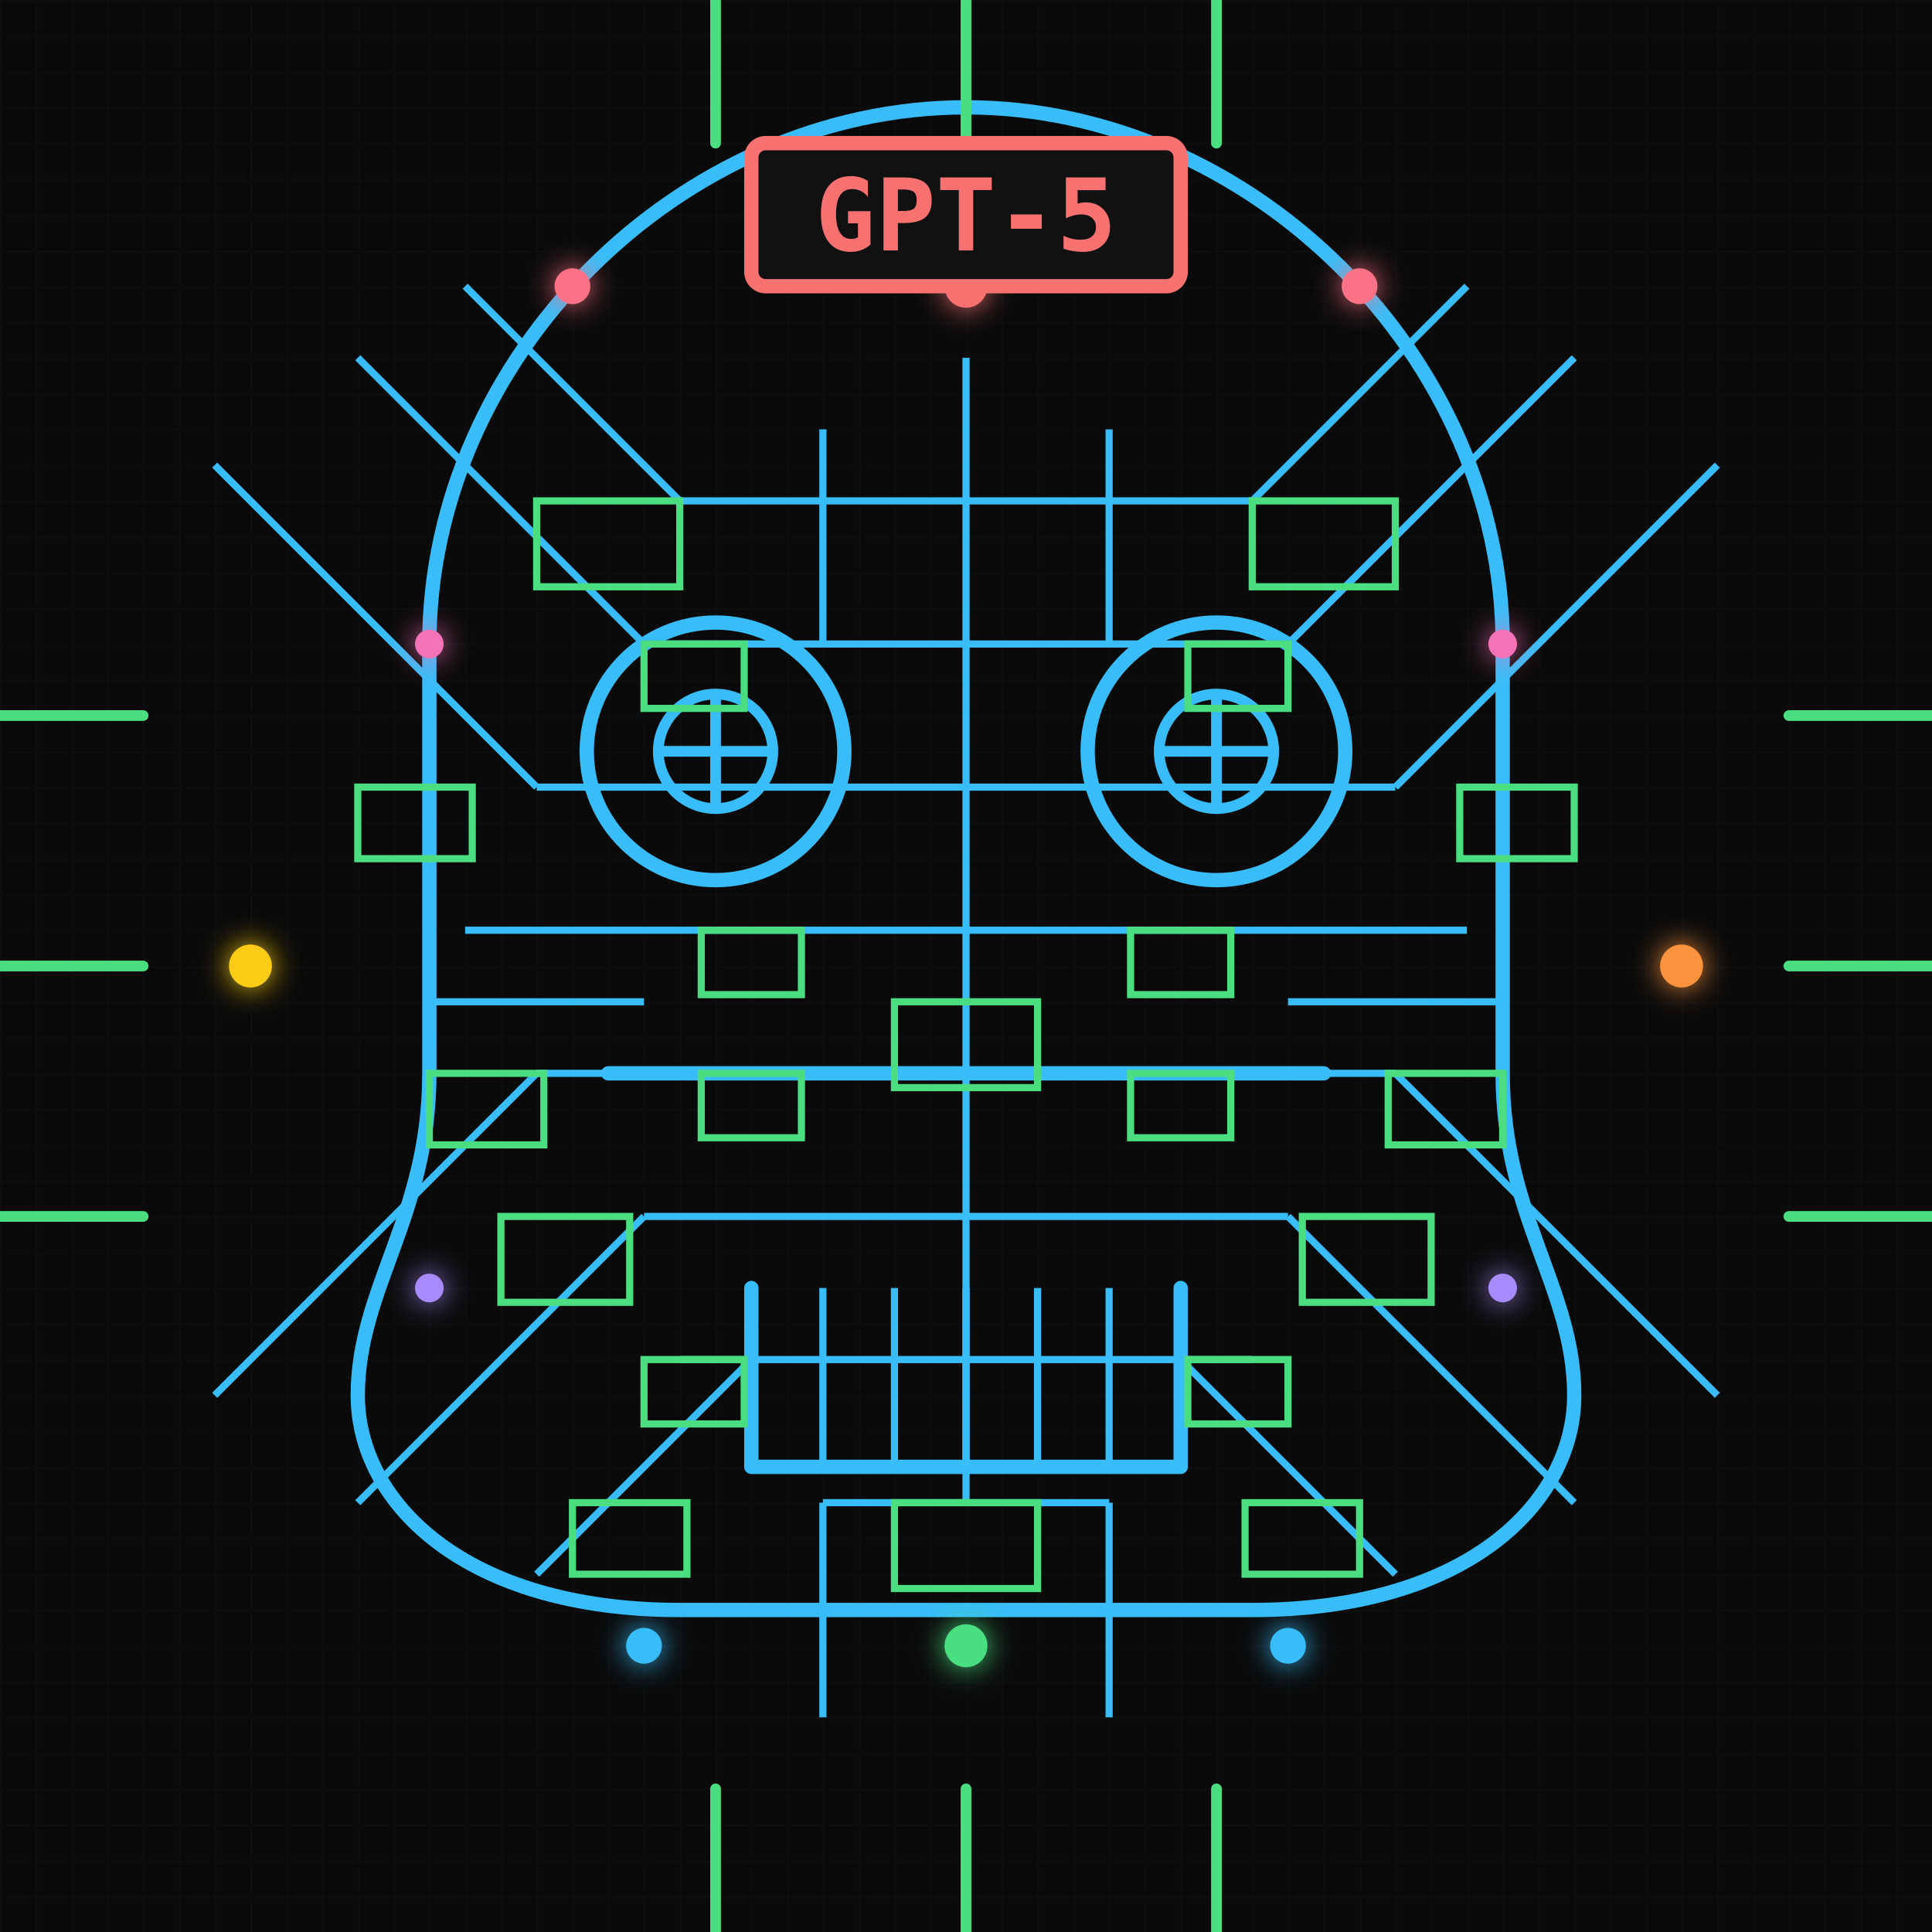
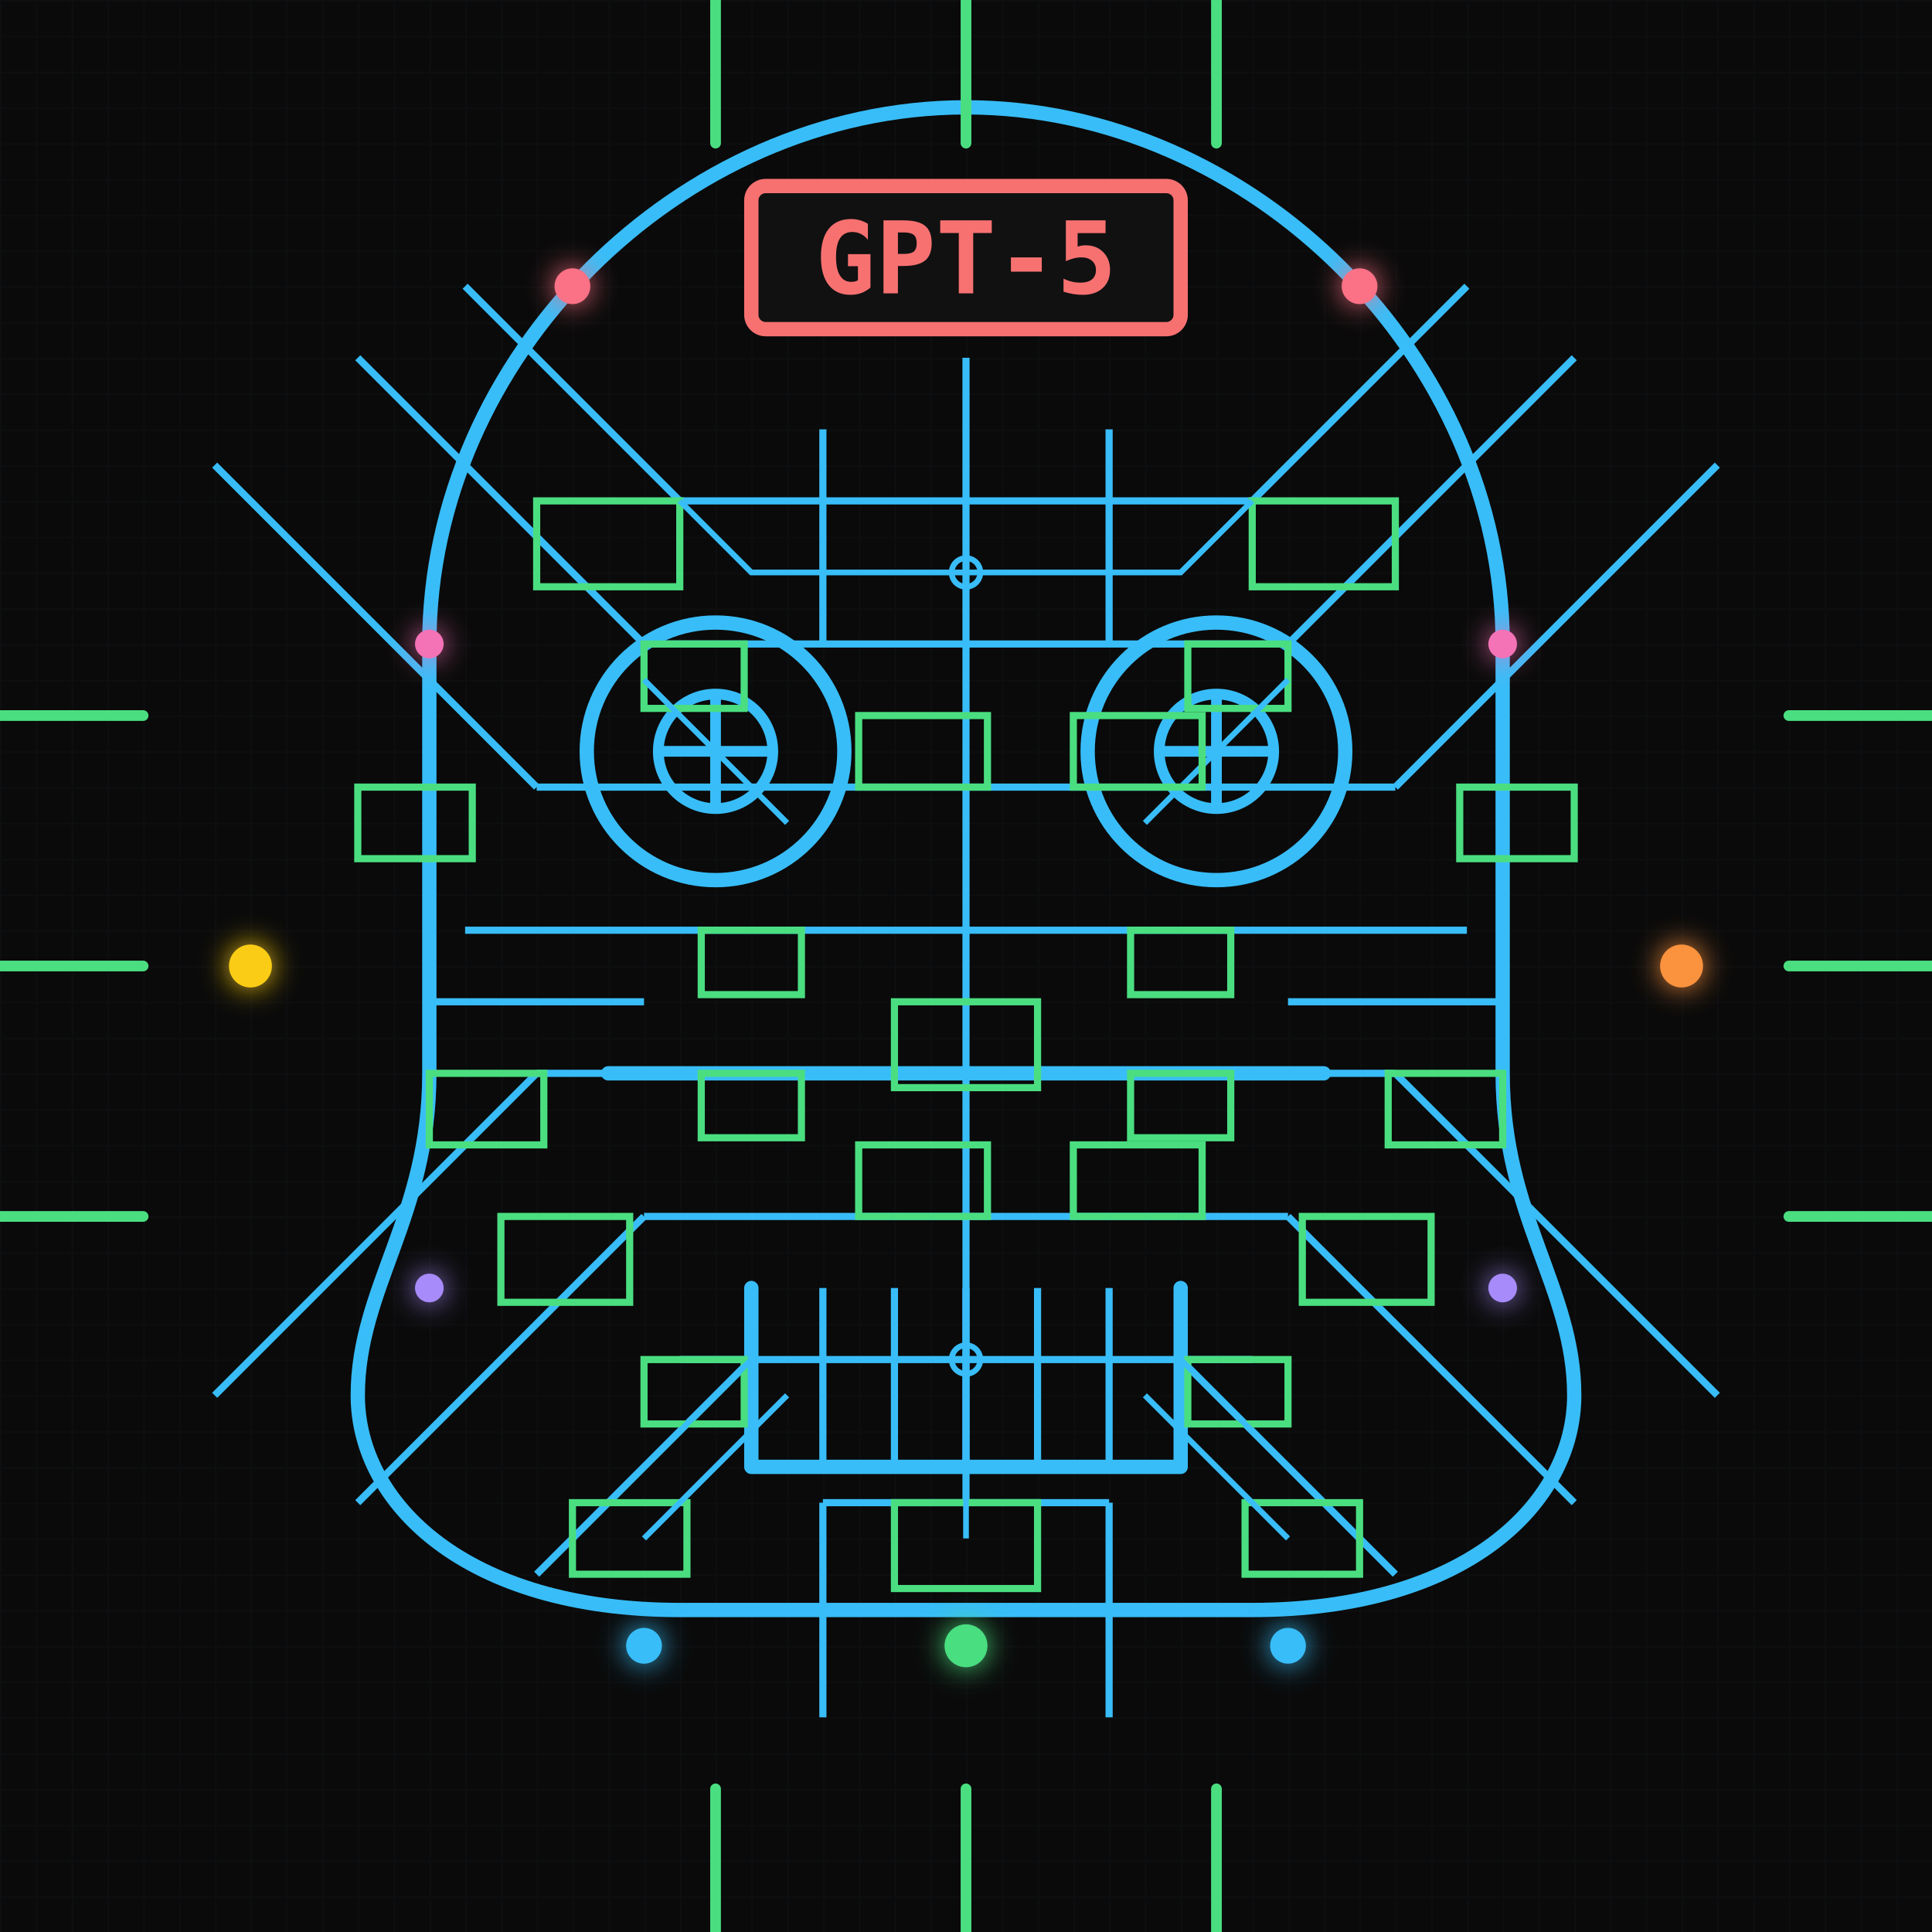
<svg xmlns="http://www.w3.org/2000/svg" viewBox="0 0 270 270" fill="none">
  <defs>
    <filter id="glow" x="-50%" y="-50%" width="200%" height="200%">
      <feGaussianBlur stdDeviation="2" result="blur" />
      <feMerge>
        <feMergeNode in="blur" />
        <feMergeNode in="SourceGraphic" />
      </feMerge>
    </filter>
    <pattern id="micro" width="5" height="5" patternUnits="userSpaceOnUse">
      <path d="M5 0H0V5" stroke="#1f2937" stroke-width="0.5" />
    </pattern>
  </defs>
  <rect width="270" height="270" fill="#0a0a0a" />
  <rect width="270" height="270" fill="url(#micro)" opacity="0.12" />
  <g id="skullOutline" stroke="#38bdf8" stroke-width="2" stroke-linecap="round" stroke-linejoin="round">
    <path d="M135 15c-40 0-75 35-75 75v60c0 20-10 30-10 45s15 30 45 30h80c30 0 45-15 45-30s-10-25-10-45v-60c0-40-35-75-75-75z" />
    <path d="M85 150h100" />
    <path d="M105 180v25h60v-25" />
  </g>
  <g id="teeth" stroke="#38bdf8" stroke-width="1">
    <path d="M115 180v25" />
    <path d="M125 180v25" />
    <path d="M135 180v25" />
    <path d="M145 180v25" />
    <path d="M155 180v25" />
  </g>
  <g transform="translate(100 105)">
    <circle r="18" stroke="#38bdf8" stroke-width="2" />
    <g>
      <circle r="8" stroke="#38bdf8" stroke-width="1.5" />
      <line x1="-8" y1="0" x2="8" y2="0" stroke="#38bdf8" stroke-width="1.5" />
      <line x1="0" y1="-8" x2="0" y2="8" stroke="#38bdf8" stroke-width="1.5" />
      <animateTransform attributeName="transform" type="rotate" from="0" to="360" dur="4s" repeatCount="indefinite" />
    </g>
  </g>
  <g transform="translate(170 105)">
    <circle r="18" stroke="#38bdf8" stroke-width="2" />
    <g>
      <circle r="8" stroke="#38bdf8" stroke-width="1.5" />
      <line x1="-8" y1="0" x2="8" y2="0" stroke="#38bdf8" stroke-width="1.5" />
      <line x1="0" y1="-8" x2="0" y2="8" stroke="#38bdf8" stroke-width="1.5" />
      <animateTransform attributeName="transform" type="rotate" from="0" to="360" dur="4s" repeatCount="indefinite" />
    </g>
  </g>
  <g id="circuits" stroke="#38bdf8" stroke-width="1">
    <path d="M135 50v160" />
    <path d="M95 70h80" />
    <path d="M90 90h90" />
    <path d="M75 110h120" />
    <path d="M65 130h140" />
    <path d="M75 150h120" />
    <path d="M90 170h90" />
    <path d="M95 190h80" />
    <path d="M115 210h40" />
    <path d="M95 70l-30-30" />
    <path d="M175 70l30-30" />
    <path d="M90 90l-40-40" />
    <path d="M180 90l40-40" />
    <path d="M75 110l-45-45" />
    <path d="M195 110l45-45" />
    <path d="M75 150l-45 45" />
    <path d="M195 150l45 45" />
    <path d="M90 170l-40 40" />
    <path d="M180 170l40 40" />
    <path d="M105 190l-30 30" />
    <path d="M165 190l30 30" />
    <path d="M115 60v30" />
    <path d="M155 60v30" />
    <path d="M115 210v30" />
    <path d="M155 210v30" />
    <path d="M60 140h30" />
    <path d="M210 140h-30" />
  </g>
  <g id="chips" stroke="#4ade80" stroke-width="1" fill="none">
    <rect x="75" y="70" width="20" height="12" />
    <rect x="175" y="70" width="20" height="12" />
    <rect x="70" y="170" width="18" height="12" />
    <rect x="182" y="170" width="18" height="12" />
    <rect x="125" y="140" width="20" height="12" />
    <rect x="125" y="210" width="20" height="12" />
    <rect x="50" y="110" width="16" height="10" />
    <rect x="204" y="110" width="16" height="10" />
    <rect x="90" y="90" width="14" height="9" />
    <rect x="166" y="90" width="14" height="9" />
    <rect x="90" y="190" width="14" height="9" />
    <rect x="166" y="190" width="14" height="9" />
    <rect x="98" y="130" width="14" height="9" />
    <rect x="158" y="130" width="14" height="9" />
    <rect x="98" y="150" width="14" height="9" />
    <rect x="158" y="150" width="14" height="9" />
    <rect x="80" y="210" width="16" height="10" />
    <rect x="174" y="210" width="16" height="10" />
    <rect x="60" y="150" width="16" height="10" />
    <rect x="194" y="150" width="16" height="10" />
  </g>
+   <g id="extraDetail" stroke="#38bdf8" stroke-width="0.8">
+     <path d="M135 80v-25" />
+     <path d="M135 80h30l10-10" />
+     <path d="M135 80h-30l-10-10" />
+     <path d="M135 190v25" />
+     <path d="M135 190h30l10 10" />
+     <path d="M135 190h-30l-10 10" />
+     <circle cx="135" cy="80" r="2" />
+     <circle cx="135" cy="190" r="2" />
+     <path d="M110 115l-20-20" />
+     <path d="M160 115l20-20" />
+     <path d="M110 195l-20 20" />
+     <path d="M160 195l20 20" />
+   </g>
+   <g id="extraChips" stroke="#4ade80" stroke-width="1" fill="none">
+     <rect x="120" y="100" width="18" height="10" />
+     <rect x="150" y="100" width="18" height="10" />
+     <rect x="120" y="160" width="18" height="10" />
+     <rect x="150" y="160" width="18" height="10" />
+   </g>
  <g id="bulbs" filter="url(#glow)">
    <circle cx="135" cy="40" r="3" fill="#f87171">
      <animate attributeName="opacity" values="1;0.2;1" dur="3s" repeatCount="indefinite" />
    </circle>
    <circle cx="135" cy="230" r="3" fill="#4ade80">
      <animate attributeName="opacity" values="1;0.2;1" dur="2.5s" repeatCount="indefinite" />
    </circle>
    <circle cx="35" cy="135" r="3" fill="#facc15">
      <animate attributeName="opacity" values="1;0.2;1" dur="2s" repeatCount="indefinite" />
    </circle>
    <circle cx="235" cy="135" r="3" fill="#fb923c">
      <animate attributeName="opacity" values="1;0.2;1" dur="2.8s" repeatCount="indefinite" />
    </circle>
    <circle cx="80" cy="40" r="2.5" fill="#fb7185">
      <animate attributeName="opacity" values="1;0.1;1" dur="1.5s" repeatCount="indefinite" />
    </circle>
    <circle cx="190" cy="40" r="2.5" fill="#fb7185">
      <animate attributeName="opacity" values="1;0.1;1" dur="1.7s" repeatCount="indefinite" />
    </circle>
    <circle cx="60" cy="90" r="2" fill="#f472b6">
      <animate attributeName="opacity" values="1;0.3;1" dur="2.2s" repeatCount="indefinite" />
    </circle>
    <circle cx="210" cy="90" r="2" fill="#f472b6">
      <animate attributeName="opacity" values="1;0.3;1" dur="2.4s" repeatCount="indefinite" />
    </circle>
    <circle cx="60" cy="180" r="2" fill="#a78bfa">
      <animate attributeName="opacity" values="1;0.2;1" dur="2.6s" repeatCount="indefinite" />
    </circle>
    <circle cx="210" cy="180" r="2" fill="#a78bfa">
      <animate attributeName="opacity" values="1;0.2;1" dur="2.9s" repeatCount="indefinite" />
    </circle>
    <circle cx="90" cy="230" r="2.5" fill="#38bdf8">
      <animate attributeName="opacity" values="1;0.1;1" dur="1.8s" repeatCount="indefinite" />
    </circle>
    <circle cx="180" cy="230" r="2.5" fill="#38bdf8">
      <animate attributeName="opacity" values="1;0.1;1" dur="1.9s" repeatCount="indefinite" />
    </circle>
  </g>
  <g stroke="#4ade80" stroke-width="1.5" stroke-linecap="round">
    <path d="M135 0v20M100 0v20M170 0v20" />
    <path d="M135 270v-20M100 270v-20M170 270v-20" />
    <path d="M0 135h20M0 100h20M0 170h20" />
    <path d="M270 135h-20M270 100h-20M270 170h-20" />
  </g>
-   <rect x="105" y="20" width="60" height="20" fill="#111" stroke="#f87171" stroke-width="2" rx="2" ry="2" />
-   <text x="135" y="35" text-anchor="middle" font-size="14" font-weight="700" fill="#f87171" font-family="monospace">GPT-5</text>
+   <rect x="105" y="26" width="60" height="20" fill="#111" stroke="#f87171" stroke-width="2" rx="2" ry="2" />
+   <text x="135" y="41" text-anchor="middle" font-size="14" font-weight="700" fill="#f87171" font-family="monospace">GPT-5</text>
</svg>
